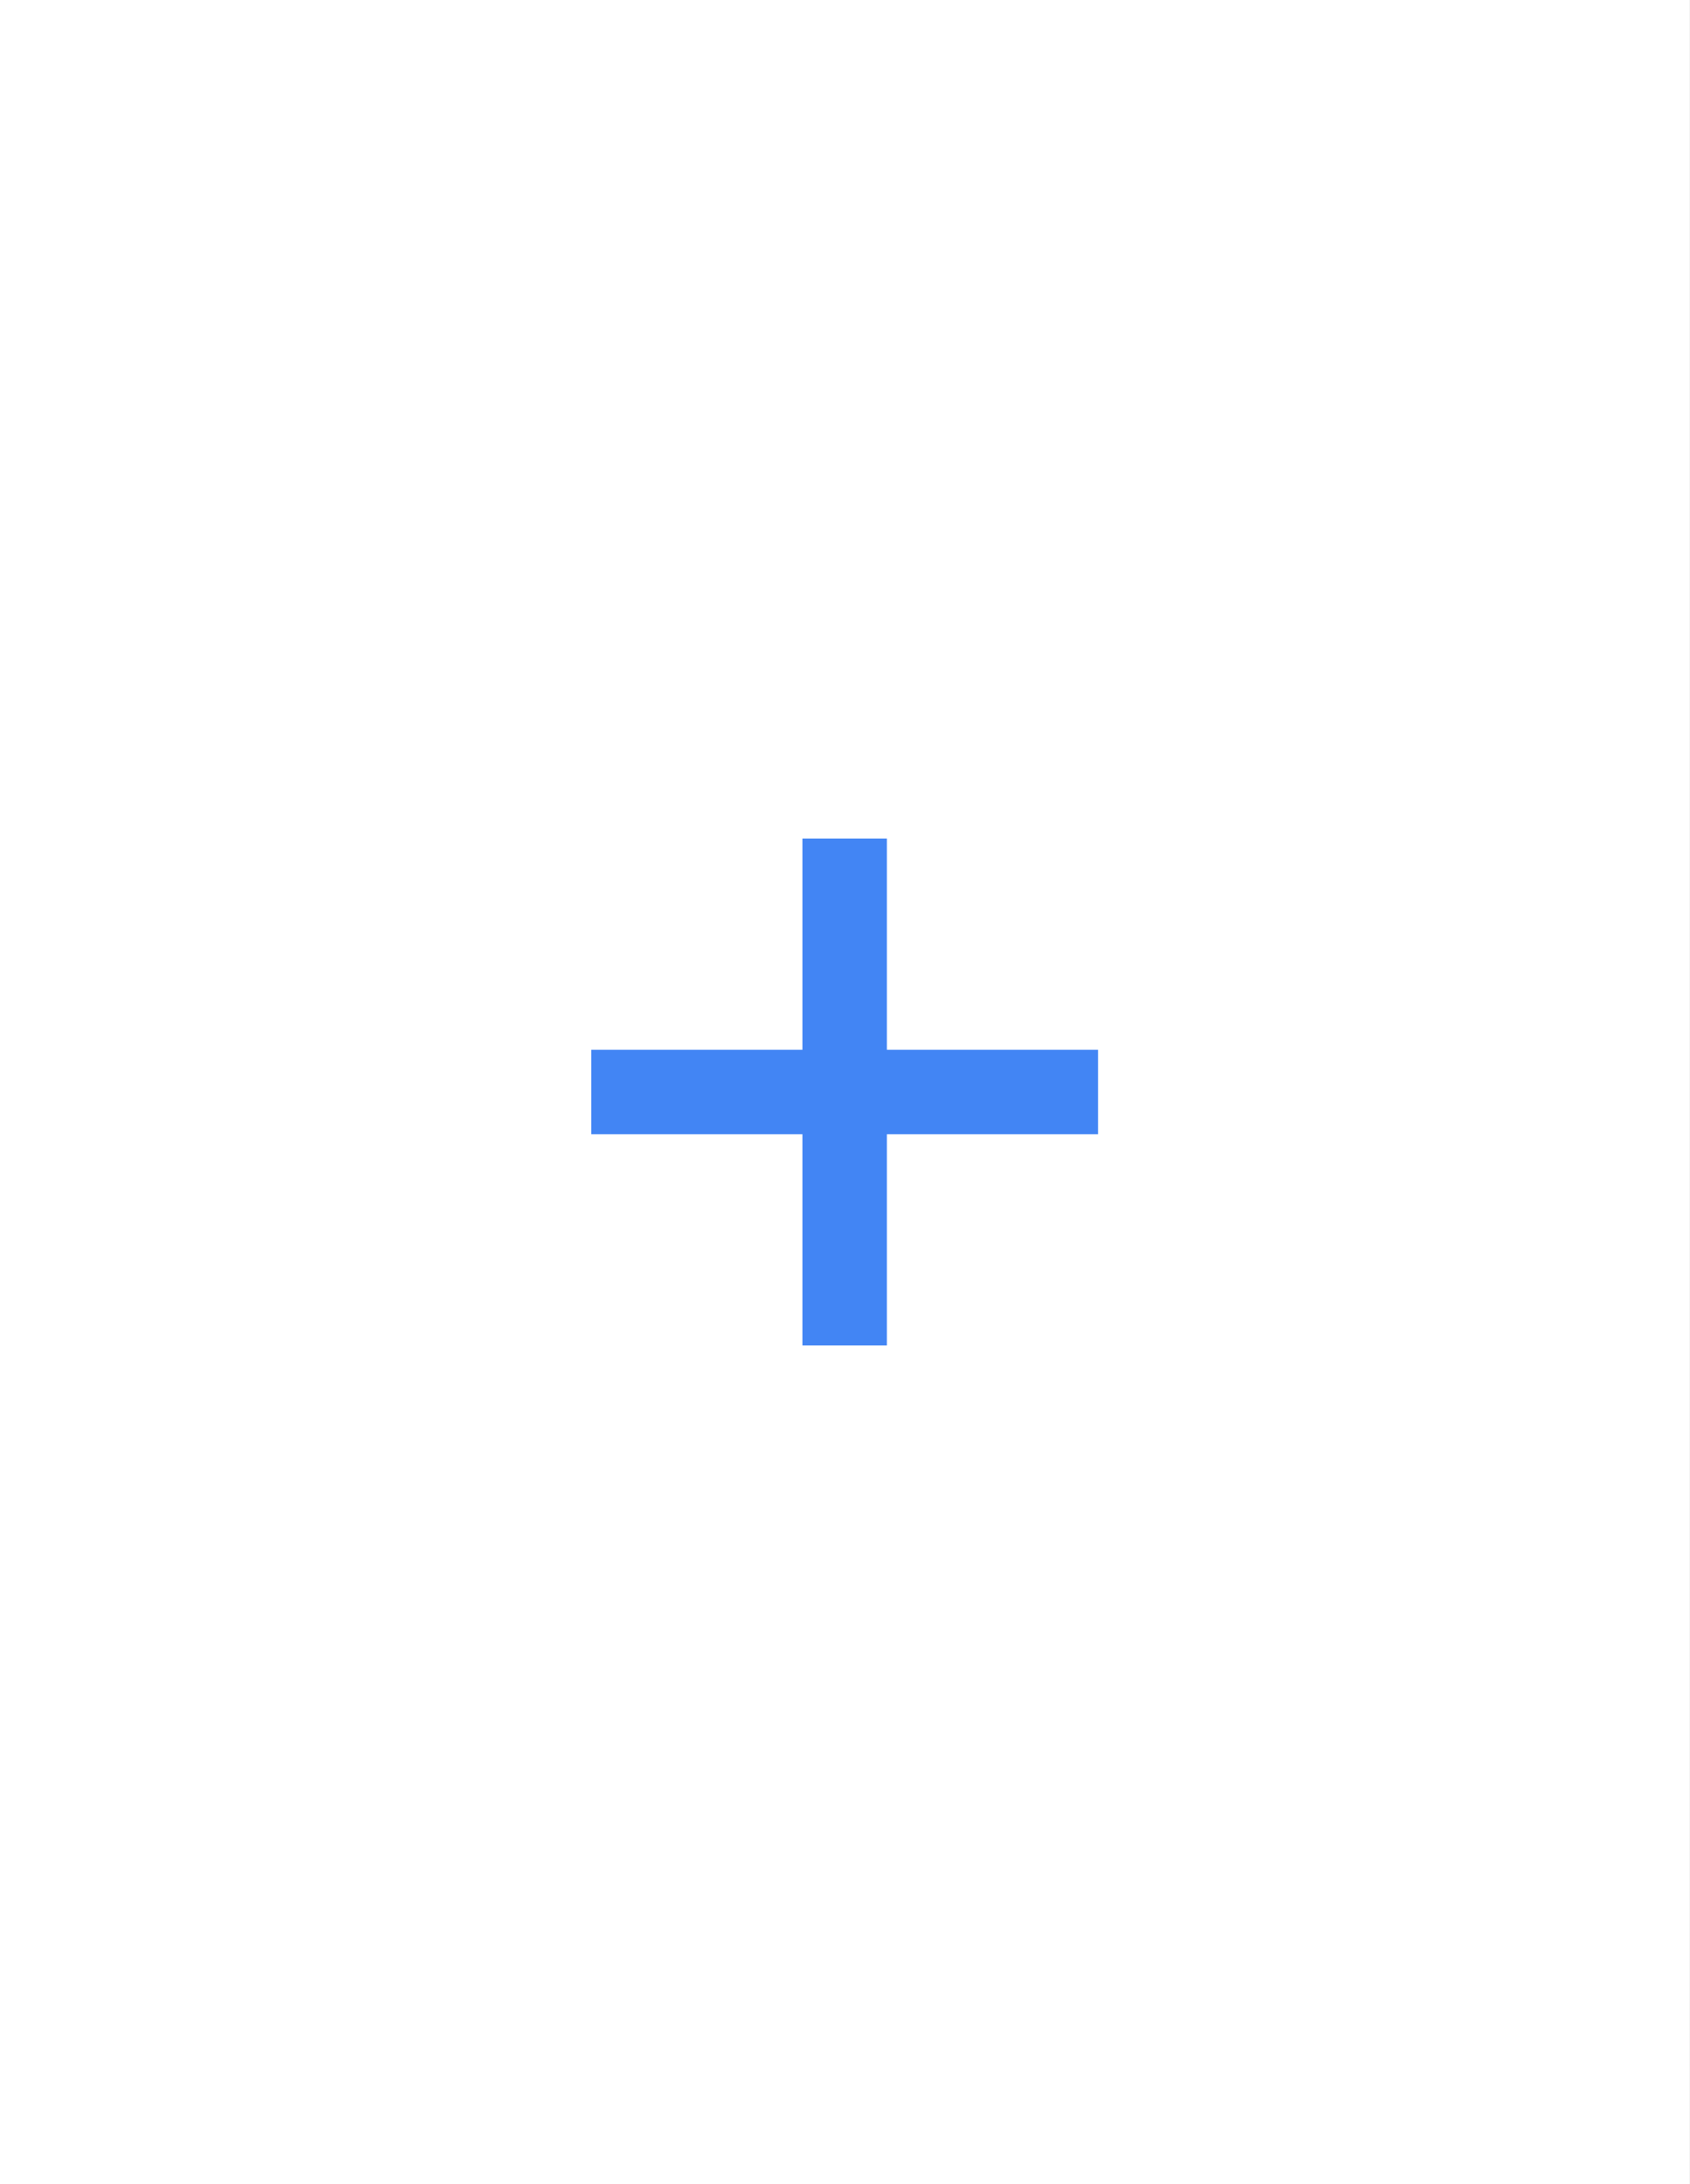
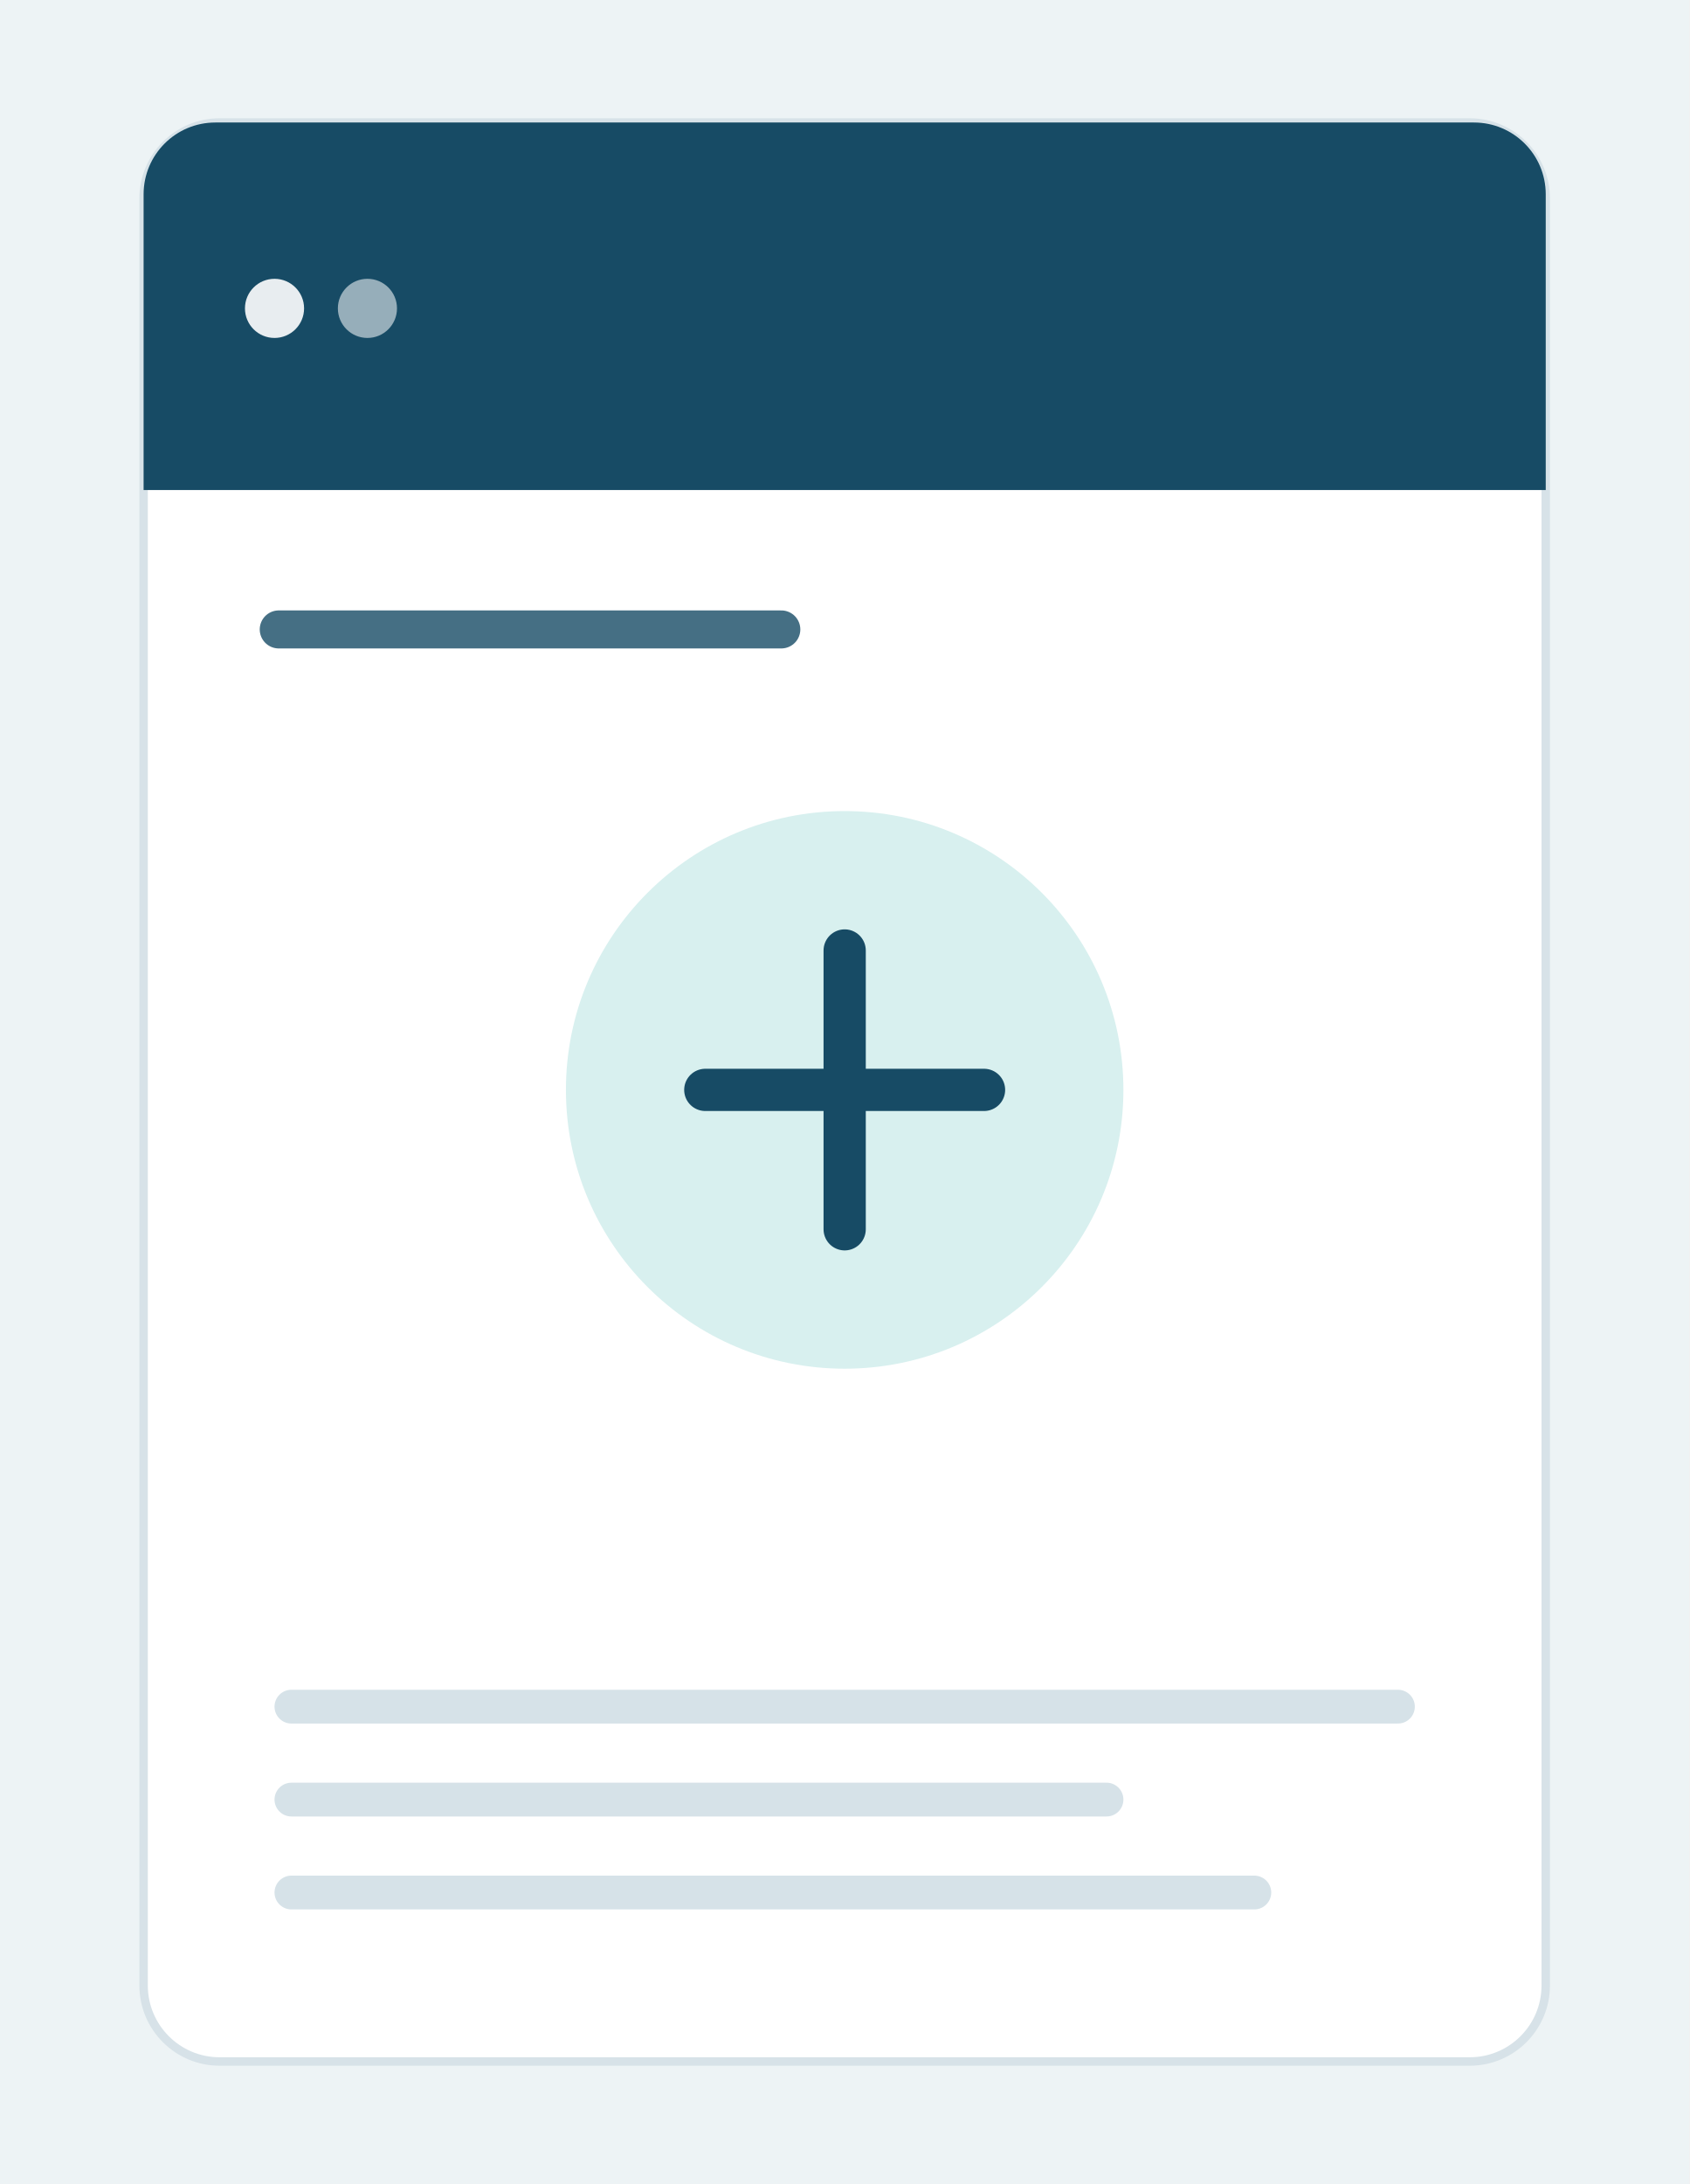
- <svg xmlns="http://www.w3.org/2000/svg" viewBox="0 0 400 517">
-   <rect width="400" height="517" fill="white" />
-   <g transform="translate(100, 158.5) scale(2)">
-     <path d="M20 45 h25 v-25 h10 v25 h25 v10 h-25 v25 h-10 v-25 h-25 z" fill="#4285f4" />
-   </g>
+ <svg xmlns="http://www.w3.org/2000/svg" viewBox="0 0 400 517" role="img" aria-label="New page template illustration">
+   <rect width="400" height="517" fill="#edf3f5" />
+   <rect x="34" y="29" width="332" height="459" rx="18" fill="white" stroke="#d7e2e8" stroke-width="2" />
+   <path d="M34 46a17 17 0 0 1 17-17h298a17 17 0 0 1 17 17v70H34Z" fill="#174b65" />
+   <circle cx="65" cy="73" r="7" fill="white" opacity=".9" />
+   <circle cx="87" cy="73" r="7" fill="white" opacity=".55" />
+   <path d="M66 149h119" stroke="#174b65" stroke-width="9" stroke-linecap="round" opacity=".8" />
+   <circle cx="200" cy="258" r="66" fill="#d8f0ef" />
+   <path d="M200 225v66M167 258h66" stroke="#174b65" stroke-width="10" stroke-linecap="round" />
+   <path d="M69 404h262M69 426h193M69 448h228" stroke="#d6e2e8" stroke-width="8" stroke-linecap="round" />
</svg>
